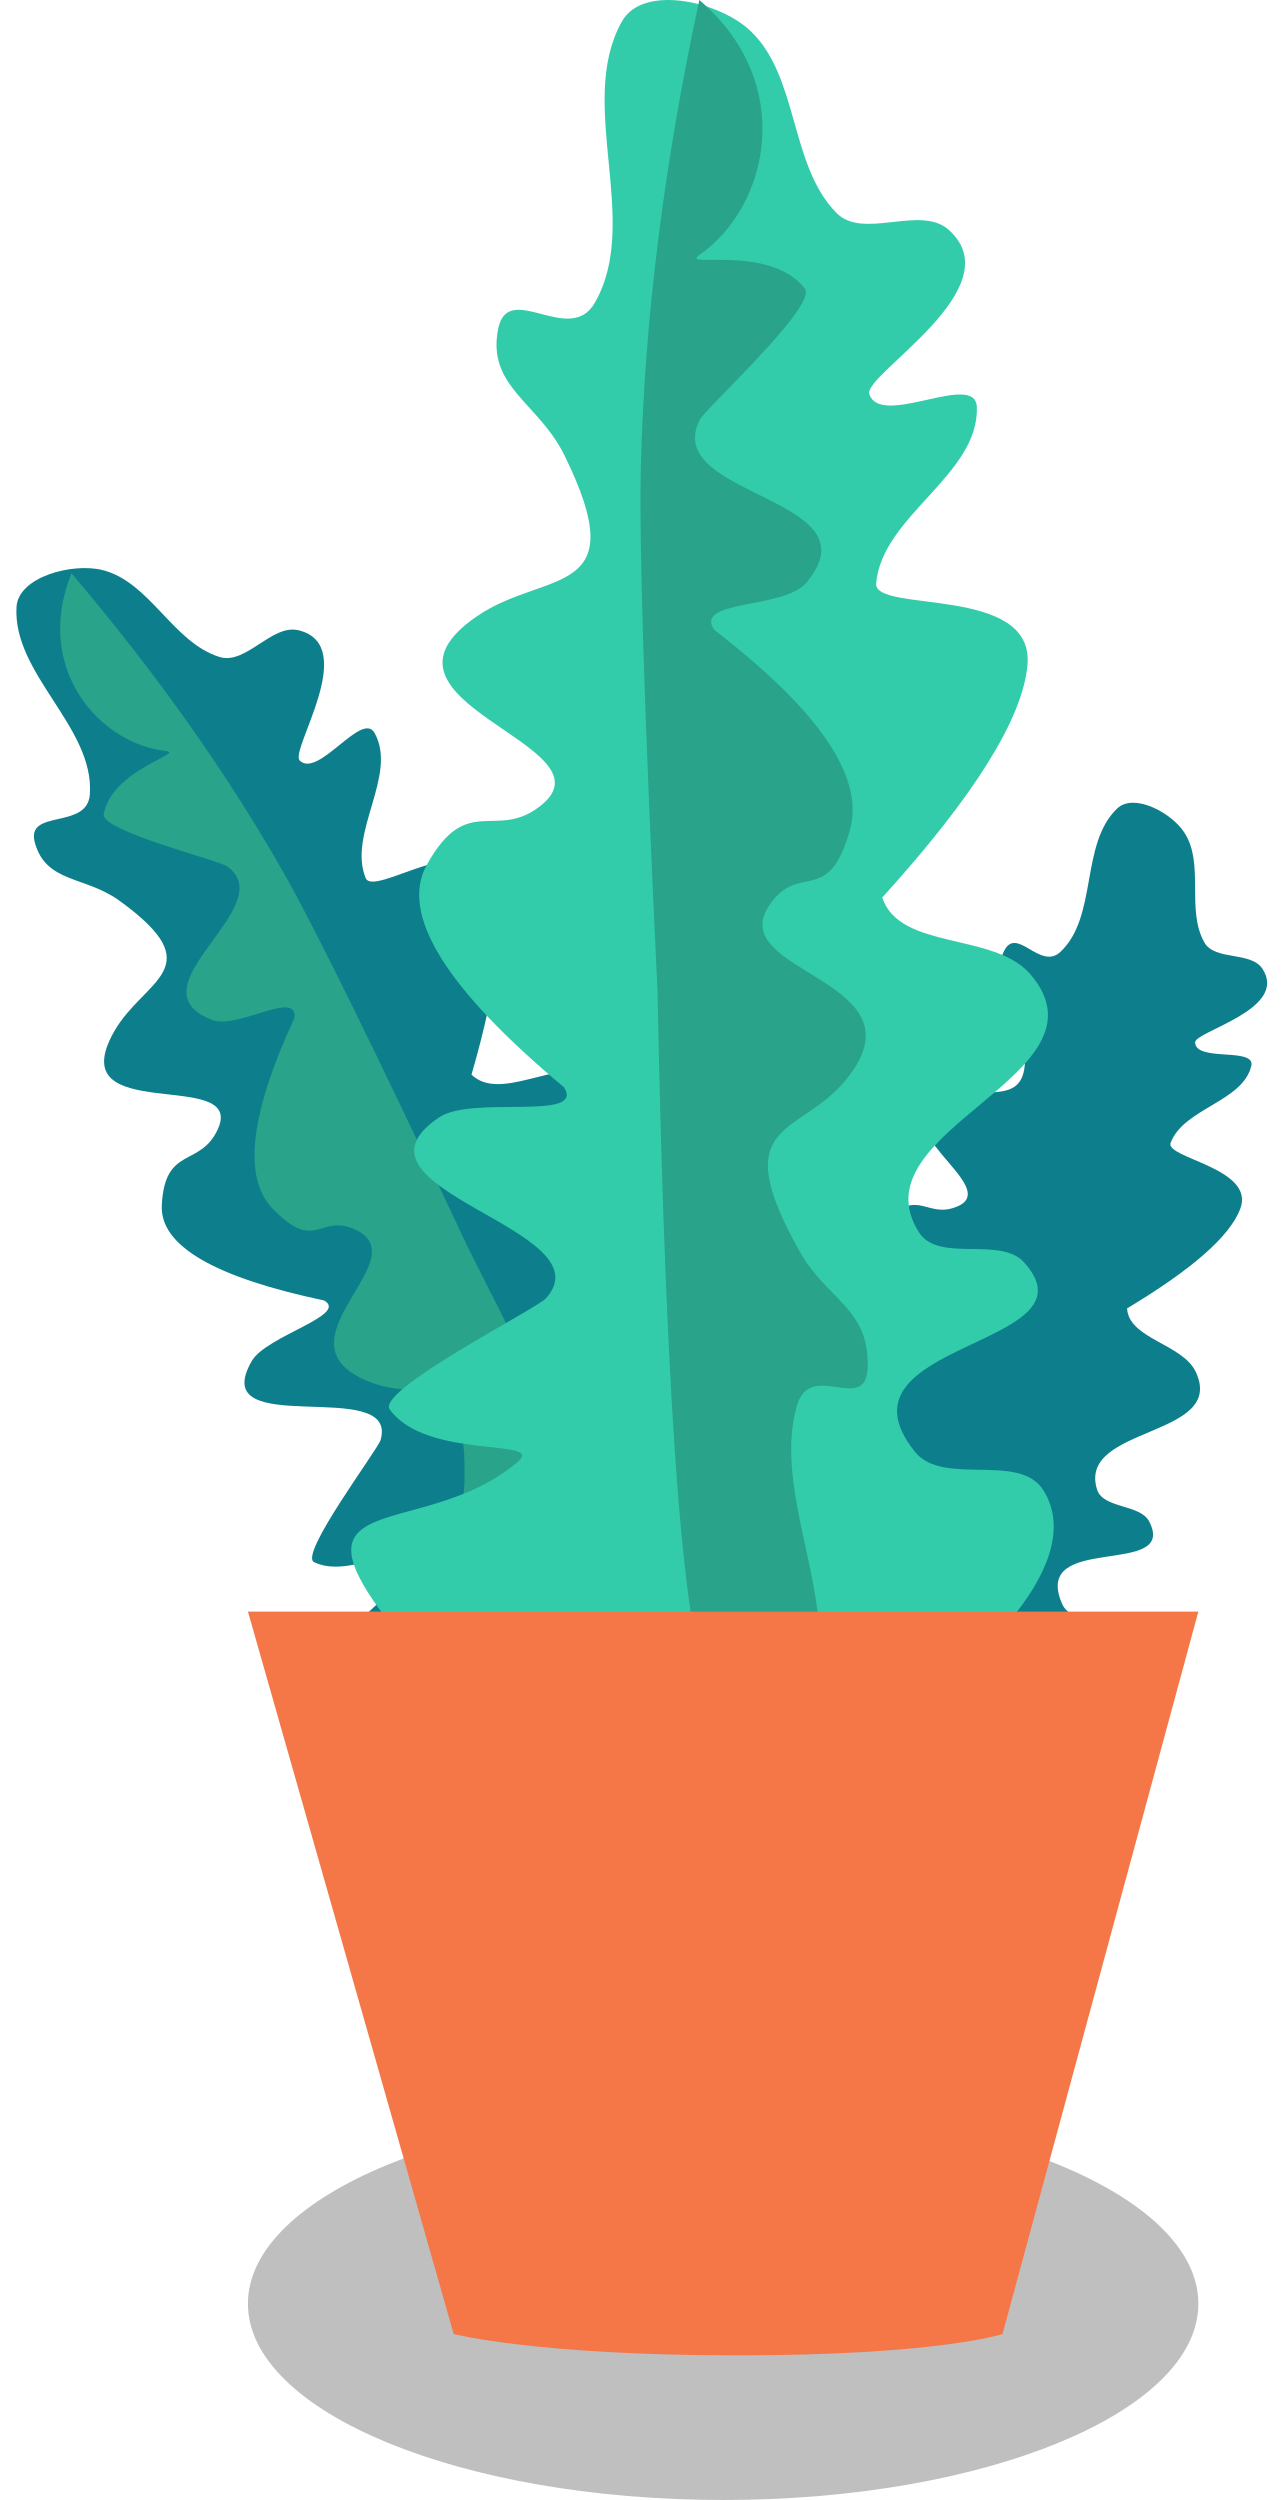
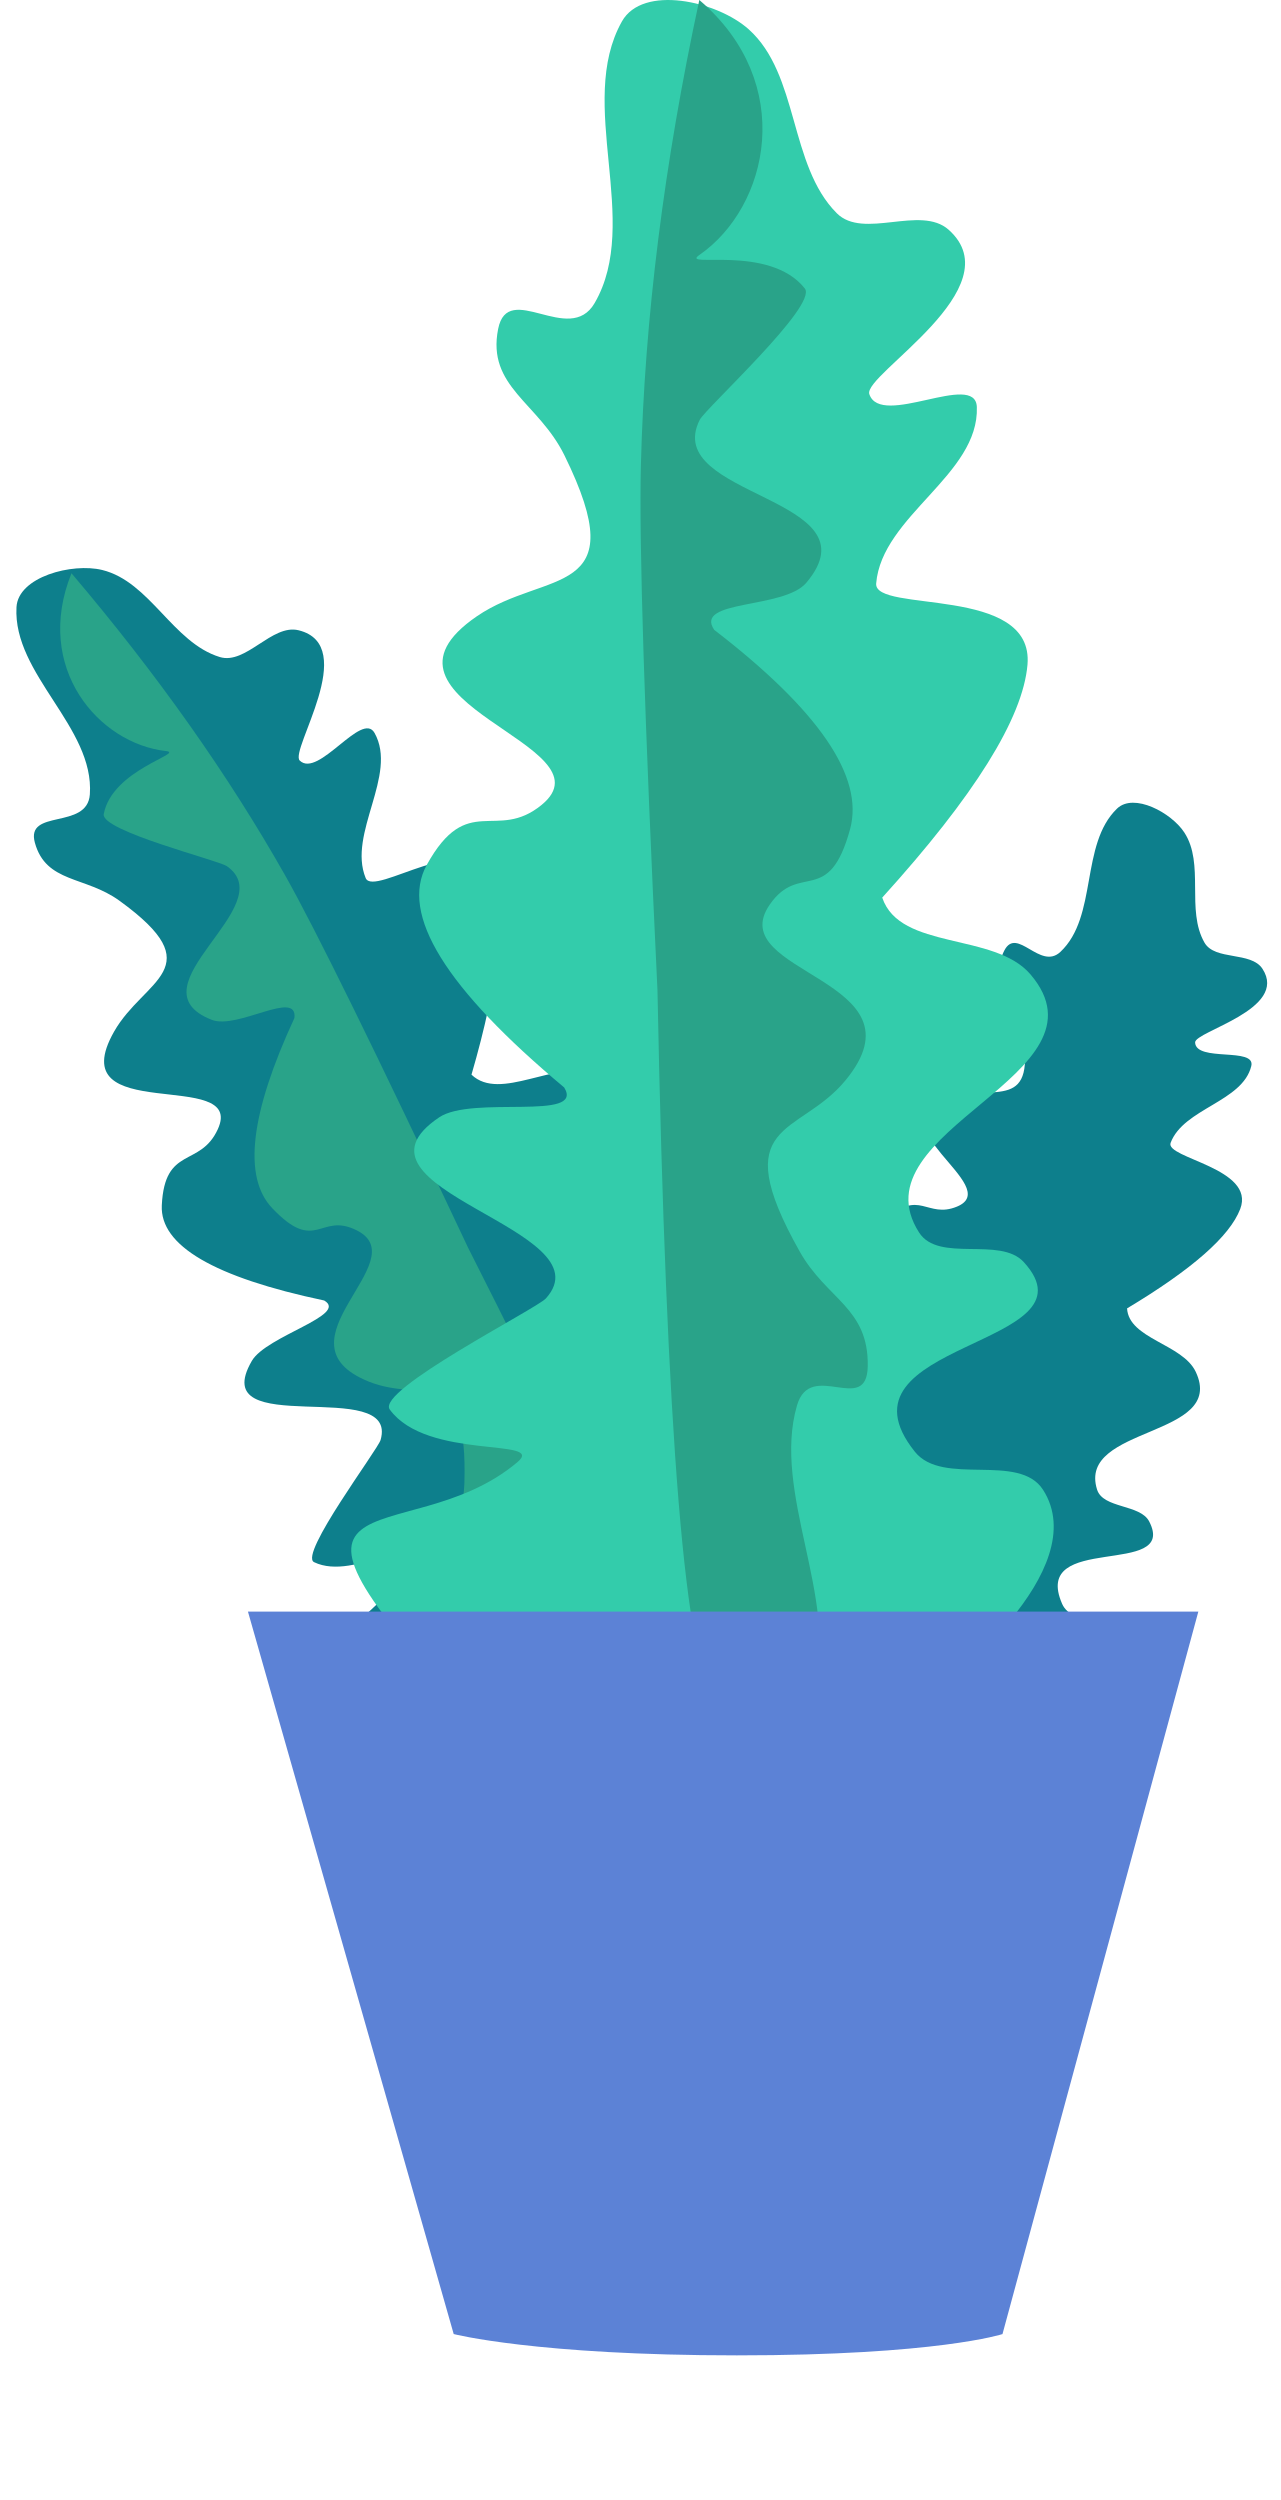
<svg xmlns="http://www.w3.org/2000/svg" viewBox="0 0 62 121">
  <path fill="#0D7F8C" d="M23.524 83.962c-12.927-4.212-5.517-4.063-3.436-8.806.532-1.212-2.906 1.418-4.888.452-.746-.364 3.083-5.442 3.22-5.912.911-3.153-8.512.109-6.232-3.827.702-1.213 4.703-2.22 3.503-2.925-5.331-1.124-7.951-2.658-7.86-4.6.137-2.912 1.85-1.815 2.71-3.687 1.389-3.026-7.657-.082-5.018-4.73 1.447-2.55 4.785-3.054.254-6.335-1.656-1.2-3.545-.844-4.088-2.8-.463-1.67 2.54-.608 2.66-2.345.226-3.253-3.73-5.804-3.551-9.06.08-1.47 2.699-2.155 4.148-1.8 2.317.569 3.412 3.514 5.689 4.213 1.27.39 2.525-1.612 3.817-1.295 2.986.733-.451 5.815.056 6.307.901.874 3.008-2.427 3.62-1.337 1.142 2.035-1.313 4.863-.43 7.022.394.963 5.046-2.517 6.084.052.692 1.713.372 4.868-.962 9.465 1.398 1.336 4.1-.753 5.917-.036 4.312 1.703-3.19 7.604.507 9.691 1.106.624 2.626-1.194 3.795-.778 3.811 1.358-5.05 5.592-.484 7.558 1.436.619 3.313-1.664 4.672-.898 2.86 1.614.07 7.557-.825 8.77" />
  <path fill="#29A389" d="M3.459 27.746c-1.851 4.591 1.332 8.248 4.575 8.605.937.104-2.604.886-3.013 3.05-.153.815 5.549 2.236 5.957 2.52 2.733 1.906-4.769 5.857-.728 7.439 1.246.488 4.162-1.496 4-.088-2.143 4.63-2.502 7.697-1.078 9.2 2.136 2.252 2.303.171 4.101 1.08 2.907 1.471-4.16 5.414.582 7.32 2.6 1.046 4.797-.879 4.621 4.932-.064 2.125-1.357 3.157-.272 5.114.925 1.67 1.83-1.285 3.125.032 2.425 2.467 2.05 7.287 4.45 9.788 1.085 1.13 3.013-.147 3.56-1.446.584-1.384-2.977-9.684-10.682-24.899-4.443-9.432-7.392-15.434-8.847-18.008-2.758-4.88-6.208-9.76-10.351-14.64z" />
  <path fill="#0D7F8C" d="M38.272 81.618c-5.018-9.11-.96-5.159 2.677-6.734.93-.403-2.362-.72-2.964-2.297-.226-.594 4.56-1.445 4.882-1.638 2.154-1.293-4.808-4.38-1.481-5.399 1.025-.314 3.783 1.21 3.482.187-2.39-3.413-3.052-5.64-1.988-6.682 1.597-1.563 1.98-.054 3.437-.655 2.355-.973-4.23-4.042-.332-5.274 2.138-.675 4.264.785 3.448-3.421-.3-1.538-1.539-2.324-.821-3.705.612-1.178 1.735.985 2.709.073 1.823-1.708.946-5.204 2.744-6.937.812-.782 2.632.2 3.255 1.155.997 1.528.071 3.752.977 5.332.506.882 2.25.414 2.806 1.266 1.285 1.97-3.285 3.027-3.26 3.568.047.961 2.946.208 2.719 1.14-.425 1.737-3.27 2.042-3.904 3.715-.283.746 4.13 1.22 3.368 3.204-.507 1.323-2.333 2.926-5.476 4.81.083 1.478 2.682 1.716 3.322 3.067 1.518 3.206-5.749 2.602-4.774 5.702.29.928 2.088.7 2.523 1.544 1.42 2.751-5.736.502-4.214 3.988.48 1.097 2.718.796 3.076 1.934.755 2.399-3.904 4.277-5.036 4.49" />
  <path fill="#33CCAB" d="M23.748 84c-13.018-13.506-4.15-8.608 1.304-13.24 1.395-1.183-4.392-.066-6.188-2.54-.677-.931 7.1-4.872 7.556-5.376 3.057-3.378-10.358-5.274-5.162-8.766 1.602-1.076 7.062.205 6.049-1.444-5.749-4.801-7.966-8.392-6.652-10.772 1.972-3.569 3.362-1.103 5.561-2.906 3.556-2.917-9.205-4.971-3.133-9.13 3.33-2.28 7.678-.79 4.234-7.791-1.26-2.56-3.763-3.314-3.207-6.114.475-2.39 3.448.852 4.67-1.252 2.289-3.942-.913-9.66 1.321-13.632 1.009-1.794 4.6-.99 6.131.377 2.45 2.187 1.947 6.58 4.267 8.905 1.293 1.297 4.051-.417 5.417.802 3.156 2.818-4.15 7.013-3.841 7.953.547 1.67 5.14-1.134 5.204.624.119 3.28-4.601 5.27-4.872 8.541-.121 1.46 7.66.048 7.323 3.935-.225 2.59-2.568 6.347-7.03 11.27.861 2.566 5.424 1.662 7.176 3.717 4.158 4.88-8.57 7.518-5.394 12.49.95 1.486 3.914.17 5.07 1.435 3.766 4.128-9.571 3.81-5.27 9.181 1.353 1.69 5.037.017 6.204 1.843 2.458 3.844-4.6 9.531-6.432 10.484" />
  <path fill="#29A389" d="M33.847 0c4.729 4.034 3.364 10.014 0 12.343-.97.672 3.388-.558 5.106 1.619.646.82-4.803 5.798-5.086 6.358-1.894 3.756 8.683 3.714 5.158 7.886-1.086 1.286-5.46.802-4.457 2.28 5.073 3.903 7.265 7.118 6.576 9.644-1.034 3.79-2.437 1.562-3.885 3.648-2.34 3.373 7.755 3.58 3.647 8.53-2.252 2.716-5.8 1.87-2.202 8.263 1.315 2.337 3.344 2.723 3.295 5.555-.042 2.418-2.768-.348-3.423 1.894-1.227 4.2 2.01 9.367.83 13.59-.533 1.908-3.405 1.628-4.768.5-1.454-1.2-2.393-12.598-2.817-34.191-.63-13.188-.897-21.653-.802-25.396C31.199 15.427 32.14 7.92 33.847 0z" />
-   <g>
-     <path fill="#000" fill-opacity=".25" d="M58 111.5c0 5.248-10.298 9.5-23 9.5-12.703 0-23-4.252-23-9.5s10.297-9.5 23-9.5c12.702 0 23 4.252 23 9.5" />
-     <path fill="#F57647" d="M12 78l9.959 34.968S25.956 114 35.664 114c9.707 0 12.856-1.03 12.856-1.03L58 78" />
-   </g>
+   <path fill="#5C82D6" d="M12 78l9.959 34.968S25.956 114 35.664 114c9.707 0 12.856-1.03 12.856-1.03L58 78" />
</svg>
